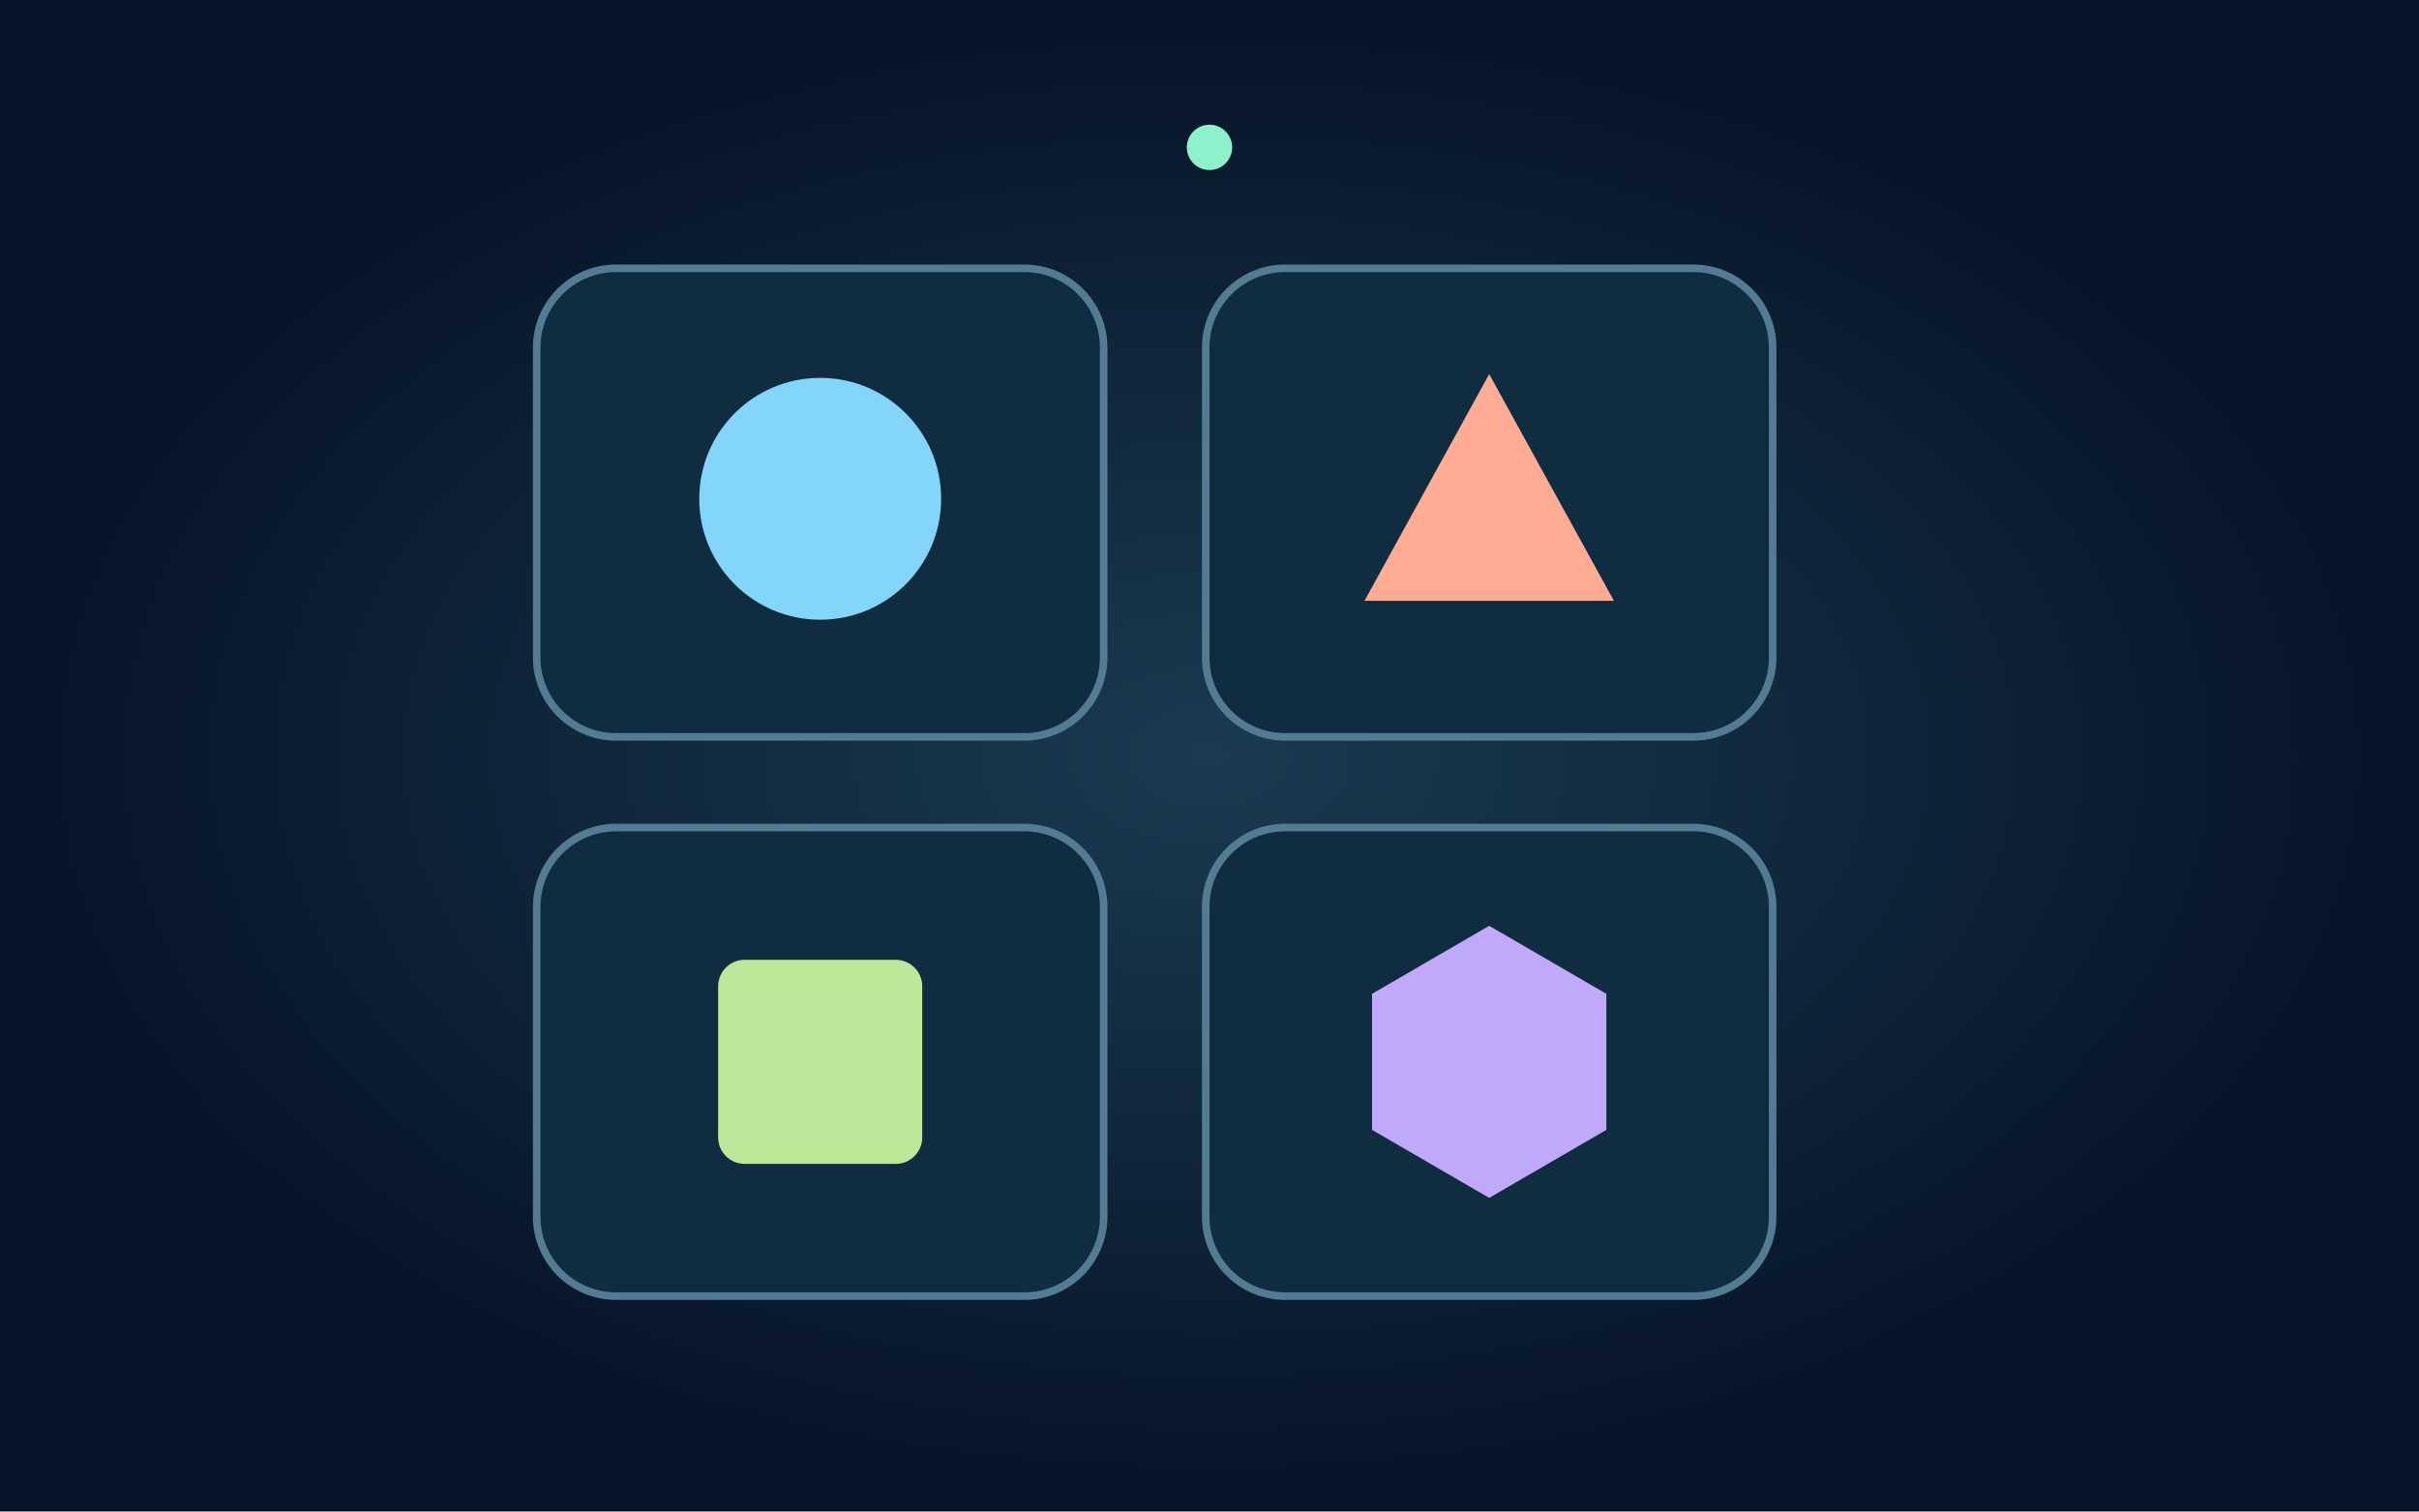
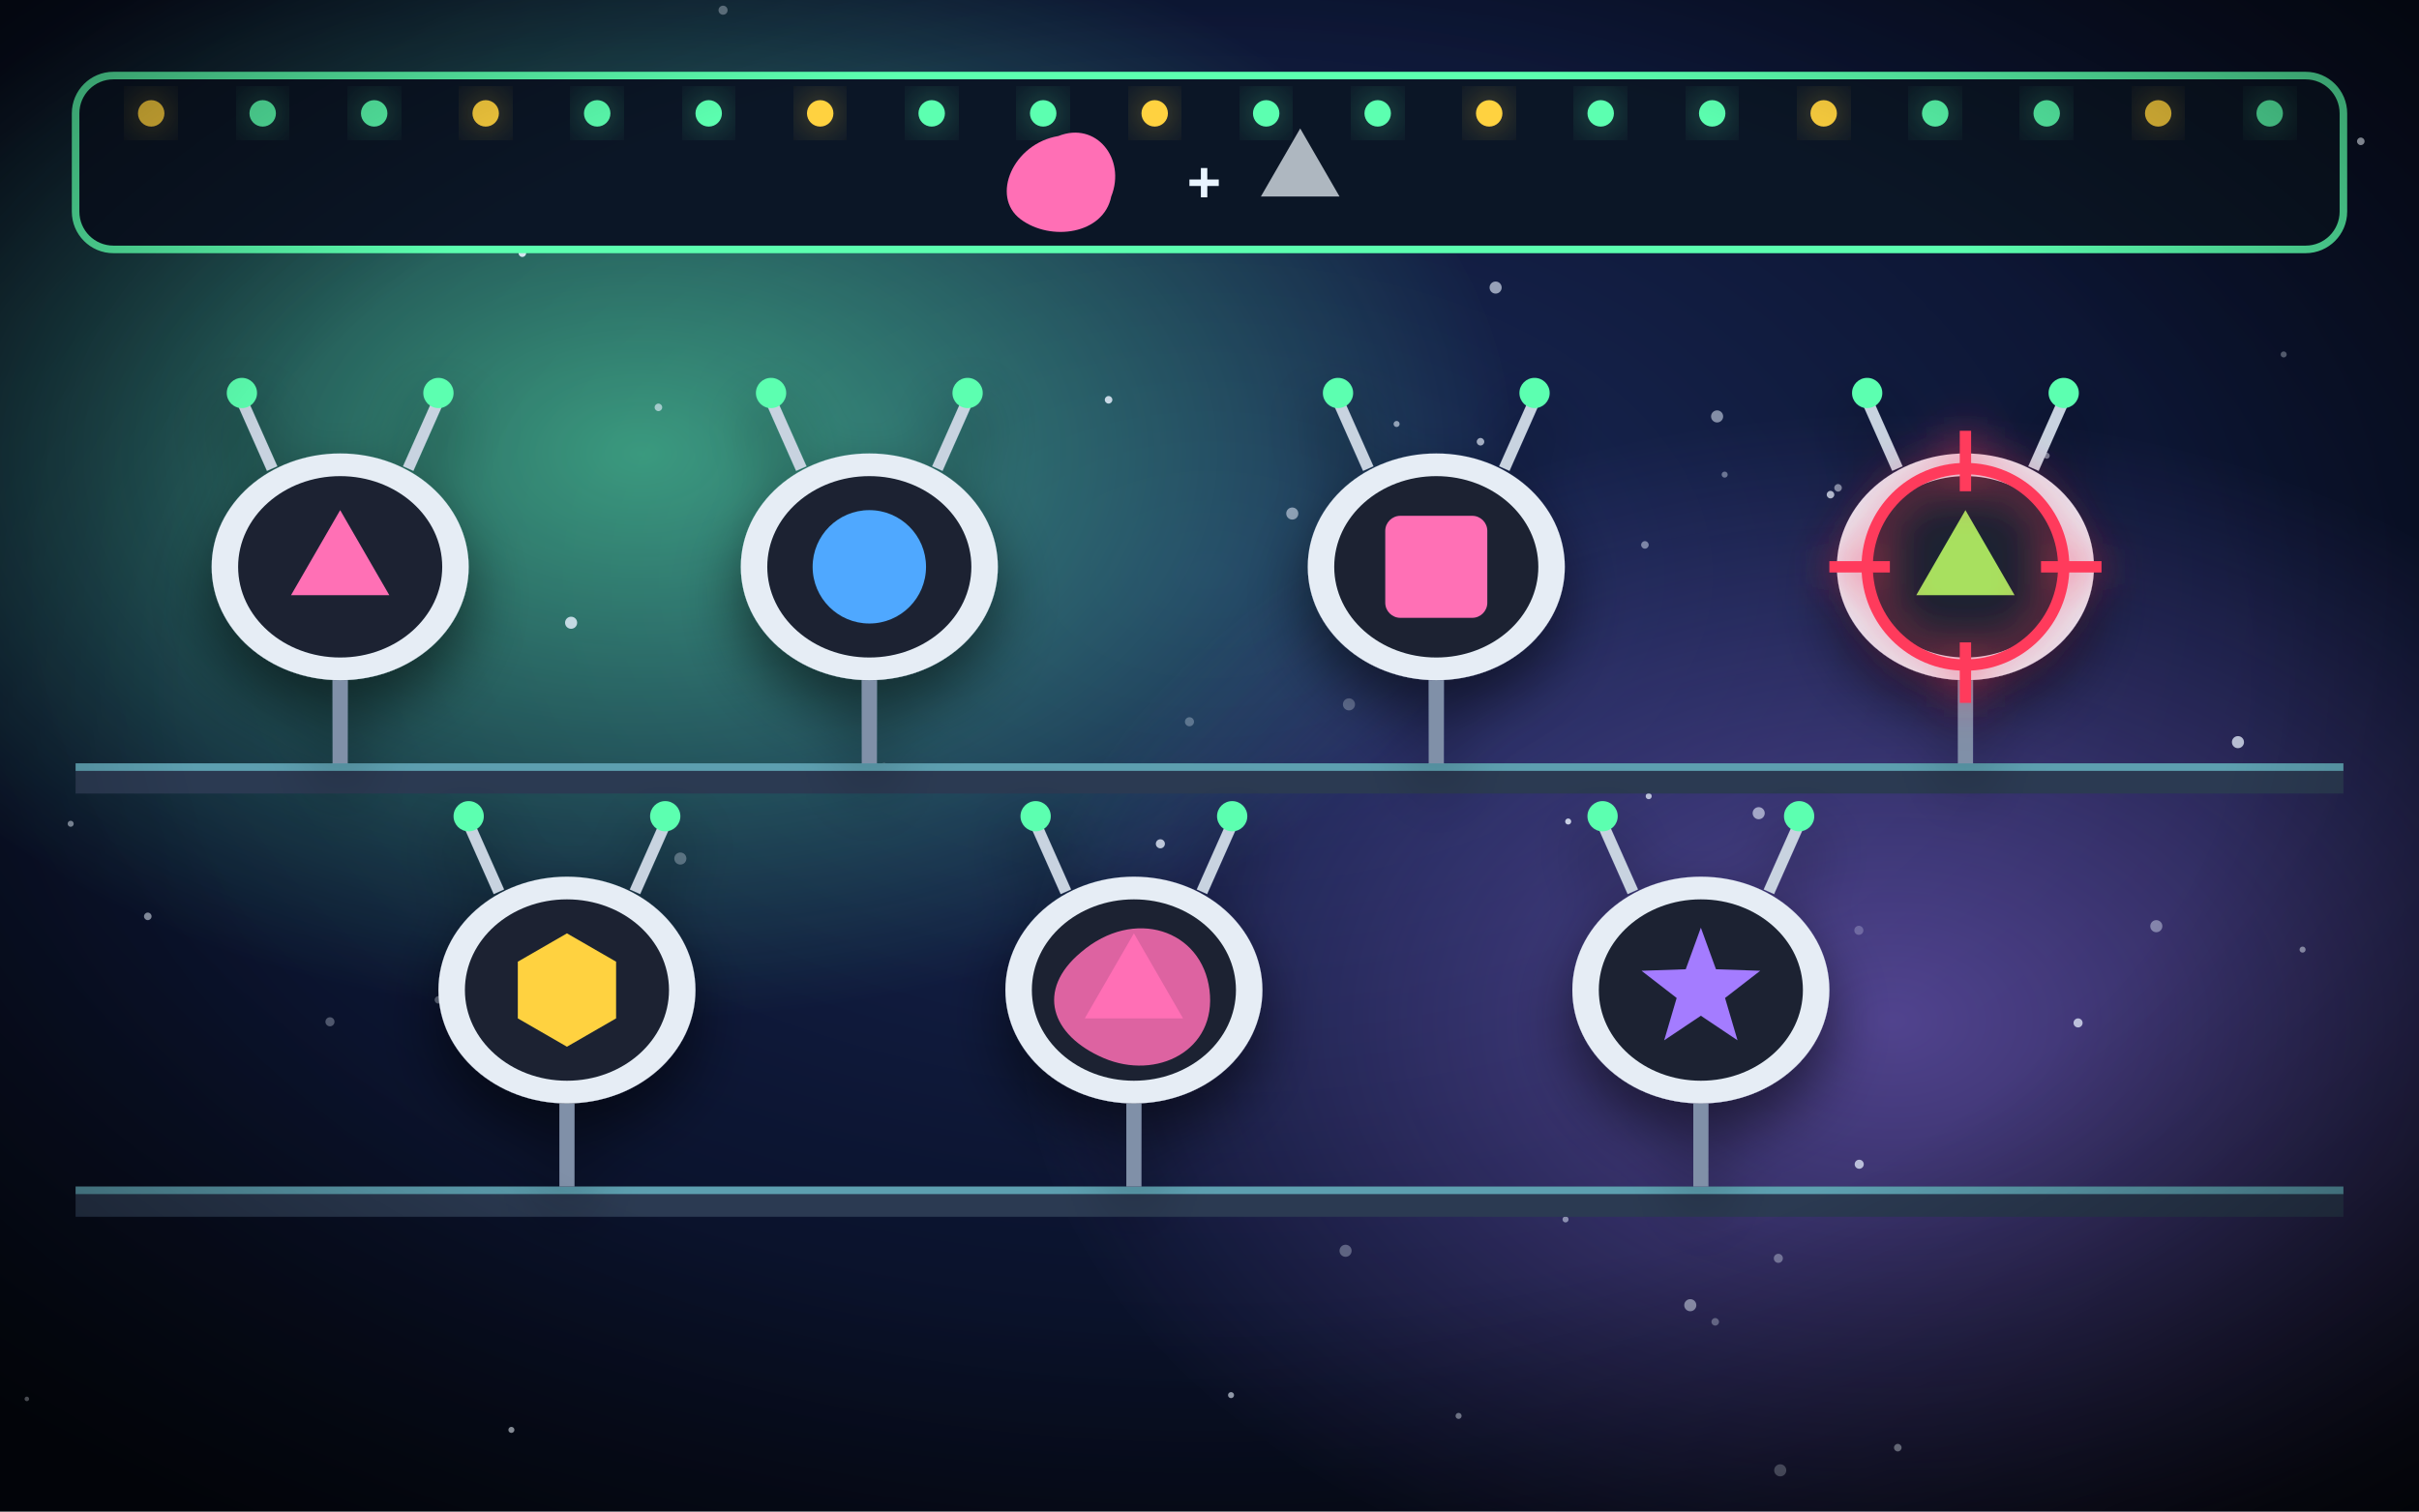
<svg xmlns="http://www.w3.org/2000/svg" viewBox="0 0 640 400">
  <defs>
-     <radialGradient id="b">
-       <stop stop-color="#1a3b50" />
-       <stop offset="1" stop-color="#071327" />
-     </radialGradient>
+     <radialGradient id="bg" cx="50%" cy="38%" r="75%">
+       <stop offset="0" stop-color="#1b2a5a" />
+       <stop offset=".55" stop-color="#0c1532" />
+       <stop offset="1" stop-color="#050913" />
+     </radialGradient>
+     <radialGradient id="neb1" cx="50%" cy="50%" r="50%">
+       <stop offset="0" stop-color="#5cffb0" stop-opacity=".55" />
+       <stop offset="1" stop-color="#5cffb0" stop-opacity="0" />
+     </radialGradient>
+     <radialGradient id="neb2" cx="50%" cy="50%" r="50%">
+       <stop offset="0" stop-color="#a47bff" stop-opacity=".45" />
+       <stop offset="1" stop-color="#a47bff" stop-opacity="0" />
+     </radialGradient>
+     <radialGradient id="floor" cx="50%" cy="50%" r="50%">
+       <stop offset="0" stop-color="#5cffb0" stop-opacity=".55" />
+       <stop offset="1" stop-color="#5cffb0" stop-opacity="0" />
+     </radialGradient>
+     <radialGradient id="vig" cx="50%" cy="45%" r="70%">
+       <stop offset=".6" stop-color="#000" stop-opacity="0" />
+       <stop offset="1" stop-color="#000" stop-opacity=".55" />
+     </radialGradient>
+     <linearGradient id="chrome" x1="0" y1="0" x2="0" y2="1">
+       <stop offset="0" stop-color="#f6fbff" />
+       <stop offset=".45" stop-color="#9fb0c4" />
+       <stop offset=".55" stop-color="#5d6c80" />
+       <stop offset="1" stop-color="#cfdbe8" />
+     </linearGradient>
+     <filter id="glow" x="-50%" y="-50%" width="200%" height="200%">
+       <feGaussianBlur stdDeviation="6" result="b" />
+       <feMerge>
+         <feMergeNode in="b" />
+         <feMergeNode in="SourceGraphic" />
+       </feMerge>
+     </filter>
+     <filter id="soft" x="-50%" y="-50%" width="200%" height="200%">
+       <feGaussianBlur stdDeviation="10" />
+     </filter>
+     <filter id="shadow" x="-30%" y="-30%" width="160%" height="160%">
+       <feDropShadow dx="0" dy="8" stdDeviation="8" flood-color="#000" flood-opacity=".55" />
+     </filter>
  </defs>
-   <path fill="url(#b)" d="M0 0h640v400H0z" />
-   <g fill="#102c40" stroke="#537b91" stroke-width="2">
-     <rect x="142" y="71" width="150" height="124" rx="21" />
-     <rect x="319" y="71" width="150" height="124" rx="21" />
-     <rect x="142" y="219" width="150" height="124" rx="21" />
-     <rect x="319" y="219" width="150" height="124" rx="21" />
-   </g>
-   <circle cx="217" cy="132" r="32" fill="#84d5fa" />
-   <path d="m394 99 33 60h-66z" fill="#ffac94" />
-   <rect x="190" y="254" width="54" height="54" rx="7" fill="#bee899" />
-   <path d="m394 245 31 18v36l-31 18-31-18v-36z" fill="#c1a9fa" />
-   <circle cx="320" cy="39" r="6" fill="#8ef1cc" />
+   <rect width="640" height="400" fill="url(#bg)" />
+   <ellipse cx="170" cy="120" rx="230" ry="150" fill="url(#neb1)" />
+   <ellipse cx="500" cy="270" rx="230" ry="160" fill="url(#neb2)" />
+   <circle cx="116.0" cy="264.6" r="1" fill="#e8f1ff" opacity="0.41" />
+   <circle cx="609.2" cy="251.3" r="0.8" fill="#e8f1ff" opacity="0.56" />
+   <circle cx="293.3" cy="105.8" r="1" fill="#e8f1ff" opacity="0.83" />
+   <circle cx="75.5" cy="208.8" r="0.8" fill="#e8f1ff" opacity="0.81" />
+   <circle cx="604.2" cy="93.8" r="0.8" fill="#e8f1ff" opacity="0.38" />
+   <circle cx="233.9" cy="203.1" r="1.2" fill="#e8f1ff" opacity="0.39" />
+   <circle cx="191.3" cy="2.7" r="1.2" fill="#e8f1ff" opacity="0.39" />
+   <circle cx="465.3" cy="215.2" r="1.6" fill="#e8f1ff" opacity="0.62" />
+   <circle cx="174.2" cy="107.8" r="1" fill="#e8f1ff" opacity="0.61" />
+   <circle cx="180.0" cy="227.2" r="1.6" fill="#e8f1ff" opacity="0.34" />
+   <circle cx="437.7" cy="252.4" r="0.8" fill="#e8f1ff" opacity="0.37" />
+   <circle cx="414.2" cy="322.7" r="0.8" fill="#e8f1ff" opacity="0.51" />
+   <circle cx="307.4" cy="40.5" r="0.8" fill="#e8f1ff" opacity="0.63" />
+   <circle cx="341.9" cy="135.9" r="1.6" fill="#e8f1ff" opacity="0.56" />
+   <circle cx="314.7" cy="191.0" r="1.2" fill="#e8f1ff" opacity="0.30" />
+   <circle cx="414.9" cy="217.4" r="0.8" fill="#e8f1ff" opacity="0.86" />
+   <circle cx="501.5" cy="157.3" r="1.6" fill="#e8f1ff" opacity="0.78" />
+   <circle cx="436.2" cy="210.7" r="0.8" fill="#e8f1ff" opacity="0.75" />
+   <circle cx="542.4" cy="34.9" r="1.2" fill="#e8f1ff" opacity="0.78" />
+   <circle cx="116.1" cy="166.5" r="1" fill="#e8f1ff" opacity="0.71" />
+   <circle cx="435.2" cy="144.2" r="1" fill="#e8f1ff" opacity="0.47" />
+   <circle cx="541.5" cy="120.6" r="0.8" fill="#e8f1ff" opacity="0.53" />
+   <circle cx="447.2" cy="345.4" r="1.6" fill="#e8f1ff" opacity="0.53" />
+   <circle cx="491.8" cy="246.2" r="1.2" fill="#e8f1ff" opacity="0.25" />
+   <circle cx="356.0" cy="331.0" r="1.6" fill="#e8f1ff" opacity="0.32" />
+   <circle cx="491.9" cy="308.1" r="1.2" fill="#e8f1ff" opacity="0.73" />
+   <circle cx="307.0" cy="223.3" r="1.2" fill="#e8f1ff" opacity="0.79" />
+   <circle cx="537.2" cy="316.9" r="0.8" fill="#e8f1ff" opacity="0.36" />
+   <circle cx="502.1" cy="383.1" r="1" fill="#e8f1ff" opacity="0.57" />
+   <circle cx="499.2" cy="37.5" r="1" fill="#e8f1ff" opacity="0.74" />
+   <circle cx="471.0" cy="389.1" r="1.6" fill="#e8f1ff" opacity="0.35" />
+   <circle cx="135.3" cy="378.4" r="0.8" fill="#e8f1ff" opacity="0.80" />
+   <circle cx="447.1" cy="318.6" r="0.8" fill="#e8f1ff" opacity="0.85" />
+   <circle cx="68.0" cy="149.6" r="1" fill="#e8f1ff" opacity="0.46" />
+   <circle cx="385.9" cy="374.7" r="0.8" fill="#e8f1ff" opacity="0.51" />
+   <circle cx="261.1" cy="205.1" r="1.6" fill="#e8f1ff" opacity="0.90" />
+   <circle cx="7.1" cy="370.2" r="0.6" fill="#e8f1ff" opacity="0.62" />
+   <circle cx="257.4" cy="35.9" r="1" fill="#e8f1ff" opacity="0.36" />
+   <circle cx="87.3" cy="270.4" r="1.2" fill="#e8f1ff" opacity="0.31" />
+   <circle cx="484.3" cy="130.9" r="1" fill="#e8f1ff" opacity="0.76" />
+   <circle cx="356.9" cy="186.4" r="1.6" fill="#e8f1ff" opacity="0.31" />
+   <circle cx="453.8" cy="349.8" r="1" fill="#e8f1ff" opacity="0.36" />
+   <circle cx="624.6" cy="37.4" r="1" fill="#e8f1ff" opacity="0.81" />
+   <circle cx="592.1" cy="196.4" r="1.6" fill="#e8f1ff" opacity="0.75" />
+   <circle cx="549.8" cy="270.7" r="1.2" fill="#e8f1ff" opacity="0.74" />
+   <circle cx="325.7" cy="369.2" r="0.8" fill="#e8f1ff" opacity="0.68" />
+   <circle cx="130.4" cy="33.3" r="1" fill="#e8f1ff" opacity="0.71" />
+   <circle cx="369.5" cy="112.2" r="0.8" fill="#e8f1ff" opacity="0.60" />
+   <circle cx="456.3" cy="125.6" r="0.8" fill="#e8f1ff" opacity="0.40" />
+   <circle cx="454.3" cy="110.2" r="1.6" fill="#e8f1ff" opacity="0.53" />
+   <circle cx="591.9" cy="204.7" r="1" fill="#e8f1ff" opacity="0.52" />
+   <circle cx="570.5" cy="245.1" r="1.6" fill="#e8f1ff" opacity="0.43" />
+   <circle cx="39.1" cy="242.5" r="1" fill="#e8f1ff" opacity="0.58" />
+   <circle cx="391.7" cy="116.9" r="1" fill="#e8f1ff" opacity="0.71" />
+   <circle cx="395.7" cy="76.1" r="1.6" fill="#e8f1ff" opacity="0.62" />
+   <circle cx="138.2" cy="67.0" r="1" fill="#e8f1ff" opacity="0.90" />
+   <circle cx="151.1" cy="164.8" r="1.6" fill="#e8f1ff" opacity="0.81" />
+   <circle cx="18.7" cy="218.0" r="0.8" fill="#e8f1ff" opacity="0.55" />
+   <circle cx="470.5" cy="333.0" r="1.2" fill="#e8f1ff" opacity="0.39" />
+   <circle cx="486.3" cy="129.1" r="1" fill="#e8f1ff" opacity="0.53" />
+   <rect x="20" y="20" width="600" height="46" rx="10" fill="#0b1626" stroke="#5cffb0" stroke-width="2" />
+   <circle cx="40.0" cy="30" r="3.5" fill="#ffd23f" filter="url(#glow)" />
+   <circle cx="69.5" cy="30" r="3.5" fill="#5cffb0" filter="url(#glow)" />
+   <circle cx="99.0" cy="30" r="3.5" fill="#5cffb0" filter="url(#glow)" />
+   <circle cx="128.5" cy="30" r="3.5" fill="#ffd23f" filter="url(#glow)" />
+   <circle cx="158.0" cy="30" r="3.5" fill="#5cffb0" filter="url(#glow)" />
+   <circle cx="187.5" cy="30" r="3.5" fill="#5cffb0" filter="url(#glow)" />
+   <circle cx="217.0" cy="30" r="3.5" fill="#ffd23f" filter="url(#glow)" />
+   <circle cx="246.5" cy="30" r="3.5" fill="#5cffb0" filter="url(#glow)" />
+   <circle cx="276.0" cy="30" r="3.5" fill="#5cffb0" filter="url(#glow)" />
+   <circle cx="305.5" cy="30" r="3.5" fill="#ffd23f" filter="url(#glow)" />
+   <circle cx="335.0" cy="30" r="3.5" fill="#5cffb0" filter="url(#glow)" />
+   <circle cx="364.5" cy="30" r="3.5" fill="#5cffb0" filter="url(#glow)" />
+   <circle cx="394.0" cy="30" r="3.5" fill="#ffd23f" filter="url(#glow)" />
+   <circle cx="423.5" cy="30" r="3.5" fill="#5cffb0" filter="url(#glow)" />
+   <circle cx="453.0" cy="30" r="3.5" fill="#5cffb0" filter="url(#glow)" />
+   <circle cx="482.5" cy="30" r="3.5" fill="#ffd23f" filter="url(#glow)" />
+   <circle cx="512.0" cy="30" r="3.5" fill="#5cffb0" filter="url(#glow)" />
+   <circle cx="541.5" cy="30" r="3.5" fill="#5cffb0" filter="url(#glow)" />
+   <circle cx="571.0" cy="30" r="3.5" fill="#ffd23f" filter="url(#glow)" />
+   <circle cx="600.5" cy="30" r="3.5" fill="#5cffb0" filter="url(#glow)" />
+   <g transform="translate(280 48)">
+     <path d="M0,-12 C10,-16 18,-6 14,4 C12,14 -2,16 -10,10 C-18,4 -12,-10 0,-12Z" fill="#ff6fb5" />
+   </g>
+   <text x="314" y="54" font-family="system-ui" font-size="16" font-weight="900" fill="#e9f4ff">+</text>
+   <g fill="#aeb7c0">
+     <polygon points="344.0,34.0 354.4,52.0 333.6,52.0" />
+   </g>
+   <rect x="20" y="202" width="600" height="8" fill="#2b3a52" />
+   <rect x="20" y="202" width="600" height="2" fill="#7fe3ee" opacity=".6" />
+   <rect x="20" y="314" width="600" height="8" fill="#2b3a52" />
+   <rect x="20" y="314" width="600" height="2" fill="#7fe3ee" opacity=".6" />
+   <g filter="url(#shadow)">
+     <line x1="90" y1="180" x2="90" y2="202" stroke="#8090a8" stroke-width="4" />
+     <ellipse cx="90" cy="150" rx="34" ry="30" fill="#e6edf5" />
+     <ellipse cx="90" cy="150" rx="27" ry="24" fill="#1b2433" />
+     <line x1="72" y1="124" x2="64" y2="106" stroke="#c8d3e0" stroke-width="3" />
+     <circle cx="64" cy="104" r="4" fill="#5cffb0" />
+     <line x1="108" y1="124" x2="116" y2="106" stroke="#c8d3e0" stroke-width="3" />
+     <circle cx="116" cy="104" r="4" fill="#5cffb0" />
+     <g fill="#ff6fb5">
+       <polygon points="90.0,135.0 103.0,157.5 77.0,157.5" />
+     </g>
+   </g>
+   <g filter="url(#shadow)">
+     <line x1="230" y1="180" x2="230" y2="202" stroke="#8090a8" stroke-width="4" />
+     <ellipse cx="230" cy="150" rx="34" ry="30" fill="#e6edf5" />
+     <ellipse cx="230" cy="150" rx="27" ry="24" fill="#1b2433" />
+     <line x1="212" y1="124" x2="204" y2="106" stroke="#c8d3e0" stroke-width="3" />
+     <circle cx="204" cy="104" r="4" fill="#5cffb0" />
+     <line x1="248" y1="124" x2="256" y2="106" stroke="#c8d3e0" stroke-width="3" />
+     <circle cx="256" cy="104" r="4" fill="#5cffb0" />
+     <g fill="#4fa8ff">
+       <circle cx="230" cy="150" r="15" />
+     </g>
+   </g>
+   <g filter="url(#shadow)">
+     <line x1="380" y1="180" x2="380" y2="202" stroke="#8090a8" stroke-width="4" />
+     <ellipse cx="380" cy="150" rx="34" ry="30" fill="#e6edf5" />
+     <ellipse cx="380" cy="150" rx="27" ry="24" fill="#1b2433" />
+     <line x1="362" y1="124" x2="354" y2="106" stroke="#c8d3e0" stroke-width="3" />
+     <circle cx="354" cy="104" r="4" fill="#5cffb0" />
+     <line x1="398" y1="124" x2="406" y2="106" stroke="#c8d3e0" stroke-width="3" />
+     <circle cx="406" cy="104" r="4" fill="#5cffb0" />
+     <g fill="#ff6fb5">
+       <rect x="366.5" y="136.5" width="27.0" height="27.0" rx="4" />
+     </g>
+   </g>
+   <g filter="url(#shadow)">
+     <line x1="520" y1="180" x2="520" y2="202" stroke="#8090a8" stroke-width="4" />
+     <ellipse cx="520" cy="150" rx="34" ry="30" fill="#e6edf5" />
+     <ellipse cx="520" cy="150" rx="27" ry="24" fill="#1b2433" />
+     <line x1="502" y1="124" x2="494" y2="106" stroke="#c8d3e0" stroke-width="3" />
+     <circle cx="494" cy="104" r="4" fill="#5cffb0" />
+     <line x1="538" y1="124" x2="546" y2="106" stroke="#c8d3e0" stroke-width="3" />
+     <circle cx="546" cy="104" r="4" fill="#5cffb0" />
+     <g fill="#a8e05f">
+       <polygon points="520.0,135.0 533.0,157.5 507.0,157.5" />
+     </g>
+   </g>
+   <g filter="url(#shadow)">
+     <line x1="150" y1="292" x2="150" y2="314" stroke="#8090a8" stroke-width="4" />
+     <ellipse cx="150" cy="262" rx="34" ry="30" fill="#e6edf5" />
+     <ellipse cx="150" cy="262" rx="27" ry="24" fill="#1b2433" />
+     <line x1="132" y1="236" x2="124" y2="218" stroke="#c8d3e0" stroke-width="3" />
+     <circle cx="124" cy="216" r="4" fill="#5cffb0" />
+     <line x1="168" y1="236" x2="176" y2="218" stroke="#c8d3e0" stroke-width="3" />
+     <circle cx="176" cy="216" r="4" fill="#5cffb0" />
+     <g fill="#ffd23f">
+       <polygon points="150.0,247.0 163.0,254.5 163.0,269.5 150.0,277.0 137.0,269.5 137.0,254.5" />
+     </g>
+   </g>
+   <g filter="url(#shadow)">
+     <line x1="300" y1="292" x2="300" y2="314" stroke="#8090a8" stroke-width="4" />
+     <ellipse cx="300" cy="262" rx="34" ry="30" fill="#e6edf5" />
+     <ellipse cx="300" cy="262" rx="27" ry="24" fill="#1b2433" />
+     <line x1="282" y1="236" x2="274" y2="218" stroke="#c8d3e0" stroke-width="3" />
+     <circle cx="274" cy="216" r="4" fill="#5cffb0" />
+     <line x1="318" y1="236" x2="326" y2="218" stroke="#c8d3e0" stroke-width="3" />
+     <circle cx="326" cy="216" r="4" fill="#5cffb0" />
+     <g fill="#ff6fb5">
+       <polygon points="300.0,247.0 313.0,269.5 287.0,269.5" />
+     </g>
+   </g>
+   <g filter="url(#shadow)">
+     <line x1="450" y1="292" x2="450" y2="314" stroke="#8090a8" stroke-width="4" />
+     <ellipse cx="450" cy="262" rx="34" ry="30" fill="#e6edf5" />
+     <ellipse cx="450" cy="262" rx="27" ry="24" fill="#1b2433" />
+     <line x1="432" y1="236" x2="424" y2="218" stroke="#c8d3e0" stroke-width="3" />
+     <circle cx="424" cy="216" r="4" fill="#5cffb0" />
+     <line x1="468" y1="236" x2="476" y2="218" stroke="#c8d3e0" stroke-width="3" />
+     <circle cx="476" cy="216" r="4" fill="#5cffb0" />
+     <g fill="#a47bff">
+       <polygon points="450.0,245.5 454.0,256.5 465.7,256.9 456.4,264.1 459.7,275.3 450.0,268.8 440.3,275.3 443.6,264.1 434.3,256.9 446.0,256.5" />
+     </g>
+   </g>
+   <path d="M286,252 C300,240 318,246 320,262 C322,278 306,286 292,280 C278,274 274,262 286,252Z" fill="#ff6fb5" opacity=".85" />
+   <g stroke="#ff3b5c" stroke-width="3" fill="none" filter="url(#glow)">
+     <circle cx="520" cy="150" r="26" />
+     <line x1="520" y1="114" x2="520" y2="130" />
+     <line x1="520" y1="170" x2="520" y2="186" />
+     <line x1="484" y1="150" x2="500" y2="150" />
+     <line x1="540" y1="150" x2="556" y2="150" />
+   </g>
+   <rect width="640" height="400" fill="url(#vig)" />
</svg>
